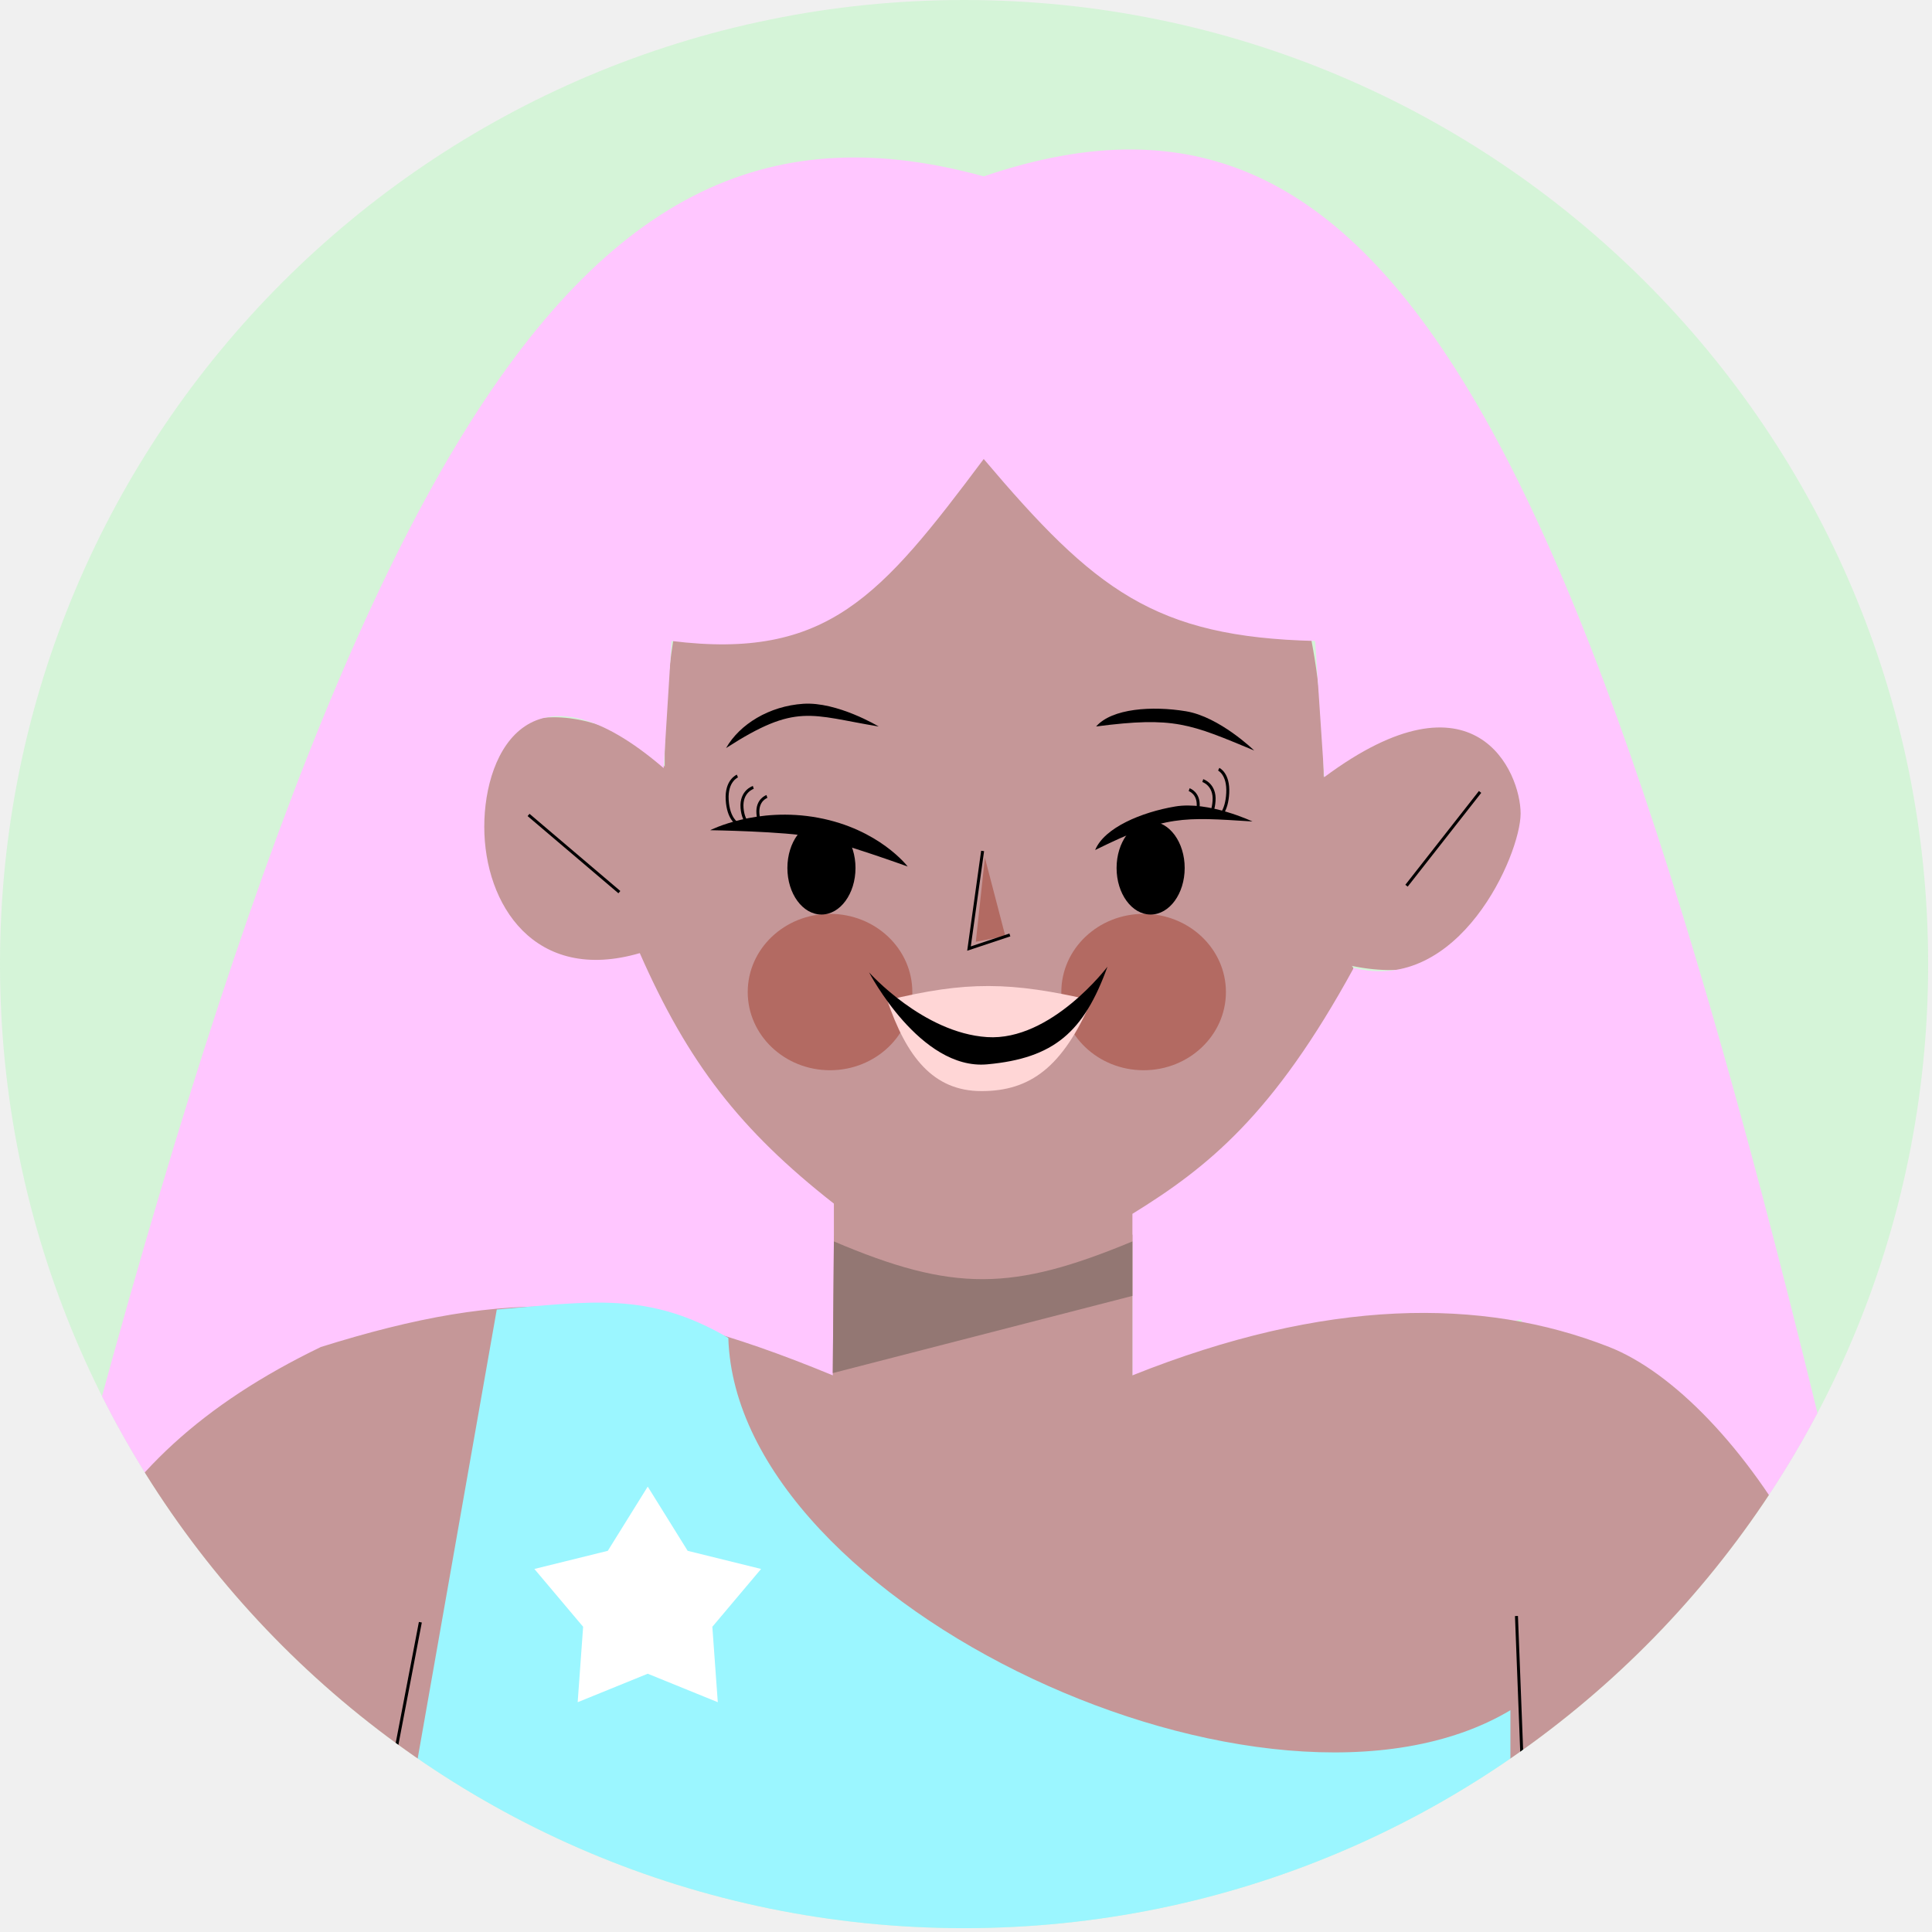
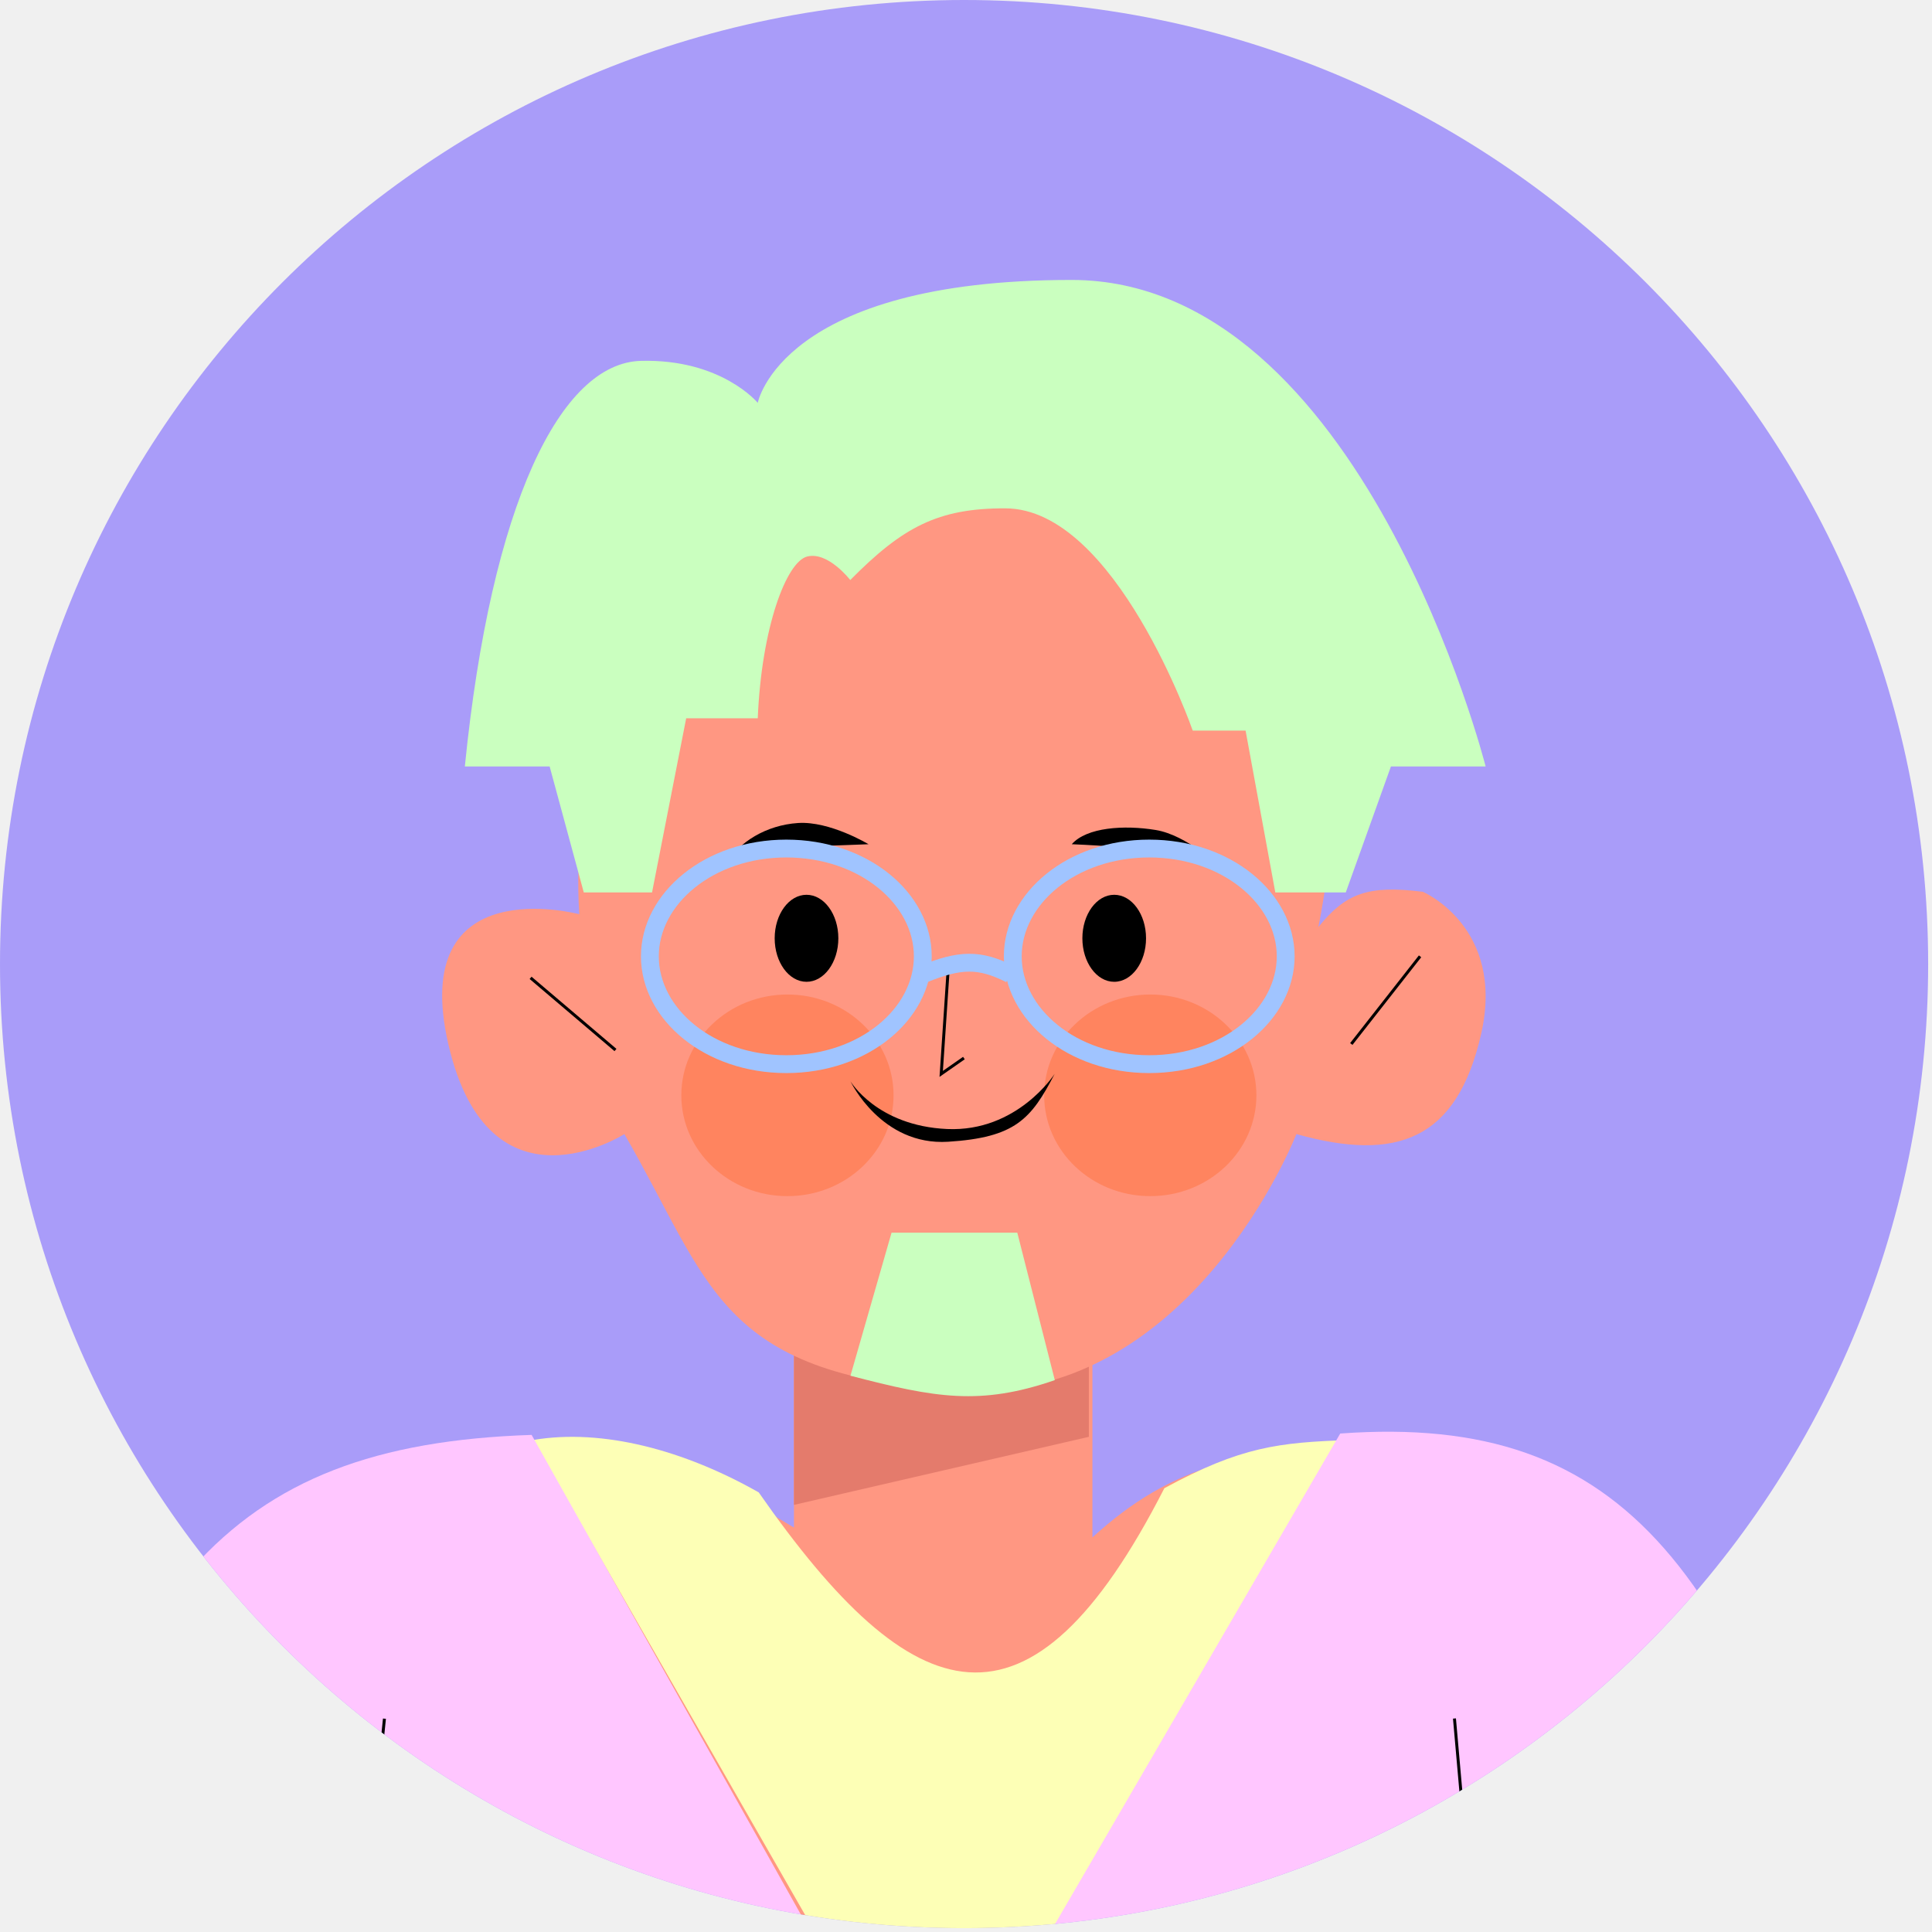
<svg xmlns="http://www.w3.org/2000/svg" width="325" height="325" viewBox="0 0 325 325" fill="none">
-   <circle cx="162.177" cy="162.177" r="162.177" fill="#D5F4D8" />
-   <mask id="mask0_459_3117" style="mask-type:alpha" maskUnits="userSpaceOnUse" x="0" y="0" width="325" height="325">
+   <circle cx="162.177" cy="162.177" r="162.177" fill="#7A64FF" fill-opacity="0.6" />
+   <mask id="mask0_1645_8297" style="mask-type:alpha" maskUnits="userSpaceOnUse" x="0" y="0" width="325" height="325">
    <circle cx="162.177" cy="162.177" r="162.177" fill="#D9D9D9" />
  </mask>
-   <g mask="url(#mask0_459_3117)">
-     <path d="M80.998 137.801C78.925 110.164 108.723 122.752 111.82 129.019C111.506 85.315 127.835 61.805 168.361 61.805C209.414 61.805 222.511 93.704 222.678 130.736C227.652 121.464 254.973 112.214 256.754 132.454C258.529 152.62 246.735 166.531 227.386 162.478C230.587 164.207 212.853 213.688 165.305 214.56C116.815 215.45 113.334 163.773 106.877 162.433C100.42 161.092 83.289 168.352 80.998 137.801Z" fill="#C59798" />
-     <ellipse cx="139.627" cy="166.882" rx="13.844" ry="13.152" fill="#B36A62" />
-     <ellipse cx="192.38" cy="166.882" rx="13.844" ry="13.152" fill="#B36A62" />
-     <ellipse cx="138.183" cy="146.013" rx="5.728" ry="7.829" fill="black" />
-     <ellipse cx="193.559" cy="146.013" rx="5.728" ry="7.829" fill="black" />
-     <path d="M169.116 157.468L165.679 144.292L164.151 158.422L169.116 157.468Z" fill="#B26A62" />
-     <path d="M165.295 143.148L163.004 159.569L169.878 157.278" stroke="black" stroke-width="0.5" />
-     <path d="M88.914 137.09L104.19 150.074" stroke="black" stroke-width="0.5" />
-     <path d="M248.977 133.218L236.604 148.993" stroke="black" stroke-width="0.5" />
-     <path d="M262.484 323.191L257.45 275.853" stroke="black" stroke-width="0.5" />
-     <path d="M65.122 323.539L70.513 275.281" stroke="black" stroke-width="0.5" />
-     <path d="M165.1 183.544C156.89 183.544 152.458 177.646 149.252 168.268C162.516 165.018 170.05 165.12 183.622 168.268C178.755 179.519 173.311 183.544 165.1 183.544Z" fill="#FFD6D6" />
-     <path d="M166.056 174.461C155.276 173.761 146.198 163.577 146.198 163.577C146.198 163.577 154.785 180.067 166.056 179.043C177.328 178.02 182.342 173.584 186.296 162.622C186.296 162.622 176.837 175.16 166.056 174.461Z" fill="black" />
-     <path d="M137.606 137.556C127.295 135.646 119.466 139.656 119.466 139.656C119.466 139.656 132.068 139.847 136.842 140.802C141.615 141.756 152.69 145.766 152.69 145.766C152.69 145.766 147.916 139.465 137.606 137.556Z" fill="black" />
-     <path d="M124.046 138.564C124.046 138.564 122.519 137.801 122.328 134.555C122.137 131.308 124.046 130.545 124.046 130.545" stroke="black" stroke-width="0.5" />
-     <path d="M205.012 137.421C205.012 137.421 206.36 136.657 206.528 133.411C206.697 130.165 205.012 129.401 205.012 129.401" stroke="black" stroke-width="0.5" />
-     <path d="M126.72 139.33C126.72 139.33 125.036 138.676 124.825 135.893C124.615 133.111 126.72 132.456 126.72 132.456" stroke="black" stroke-width="0.5" />
-     <path d="M202.905 137.421C202.905 137.421 204.016 137.53 204.226 134.747C204.437 131.965 202.332 131.31 202.332 131.31" stroke="black" stroke-width="0.5" />
-     <path d="M129.013 139.712C129.013 139.712 127.666 139.167 127.497 136.848C127.329 134.529 129.013 133.984 129.013 133.984" stroke="black" stroke-width="0.5" />
-     <path d="M200.421 136.657C200.421 136.657 201.386 138.021 201.555 135.702C201.723 133.383 200.039 132.838 200.039 132.838" stroke="black" stroke-width="0.5" />
-     <path d="M184.226 142.991C196.132 137.092 199.012 137.453 210.692 138.187C210.692 138.187 203.34 134.711 197.679 135.669C192.019 136.626 185.764 139.234 184.226 142.991Z" fill="black" />
-     <path d="M221.236 107.824C194.185 107.168 184.104 99.218 165.481 77.214C148.143 100.386 139.131 111.07 112.971 107.824L111.635 129.21C89.676 110.306 81.465 126.036 81.465 139.079C81.465 152.123 89.921 165.503 107.625 160.333C115.732 178.761 124.469 190.09 140.276 202.473V239.516L56.834 228.632L2.415 322.386H-5.032C54.16 73.204 96.085 10.642 165.481 29.669C236.784 5.463 271.383 74.93 325.11 322.386H314.226L255.797 221.949L190.495 239.516V204.191C203.127 196.394 214.196 187.595 227.729 162.816C245.453 167.282 255.797 143.78 255.797 136.847C255.797 129.914 248.16 111.834 222.764 130.737L221.236 107.824Z" fill="#FFC6FF" />
-     <path d="M140.09 231.363L140.281 207.877C159.077 214.726 168.661 216.41 190.499 207.686V231.363C222.932 218.409 249.31 218.188 270.695 226.59C292.081 234.991 320.532 277.572 318.049 323.78H-0.827C3.395 273.777 14.066 245.875 53.974 226.59C85.785 216.652 105.462 217.043 140.09 231.363Z" fill="#C59798" />
-     <path d="M140.085 230.98L140.276 208.831C160.409 217.4 170.36 217.195 190.494 208.831V217.996L140.085 230.98Z" fill="#937773" />
-     <path d="M122.138 125.838C133.976 118.201 136.268 120.301 147.814 122.21C147.814 122.21 140.85 118.01 135.122 118.391C129.394 118.773 124.429 121.828 122.138 125.838Z" fill="black" />
-     <path d="M184.388 122.208C197.564 120.49 200.171 121.765 210.981 126.249C210.981 126.249 205.154 120.576 199.489 119.646C193.824 118.716 187.062 119.153 184.388 122.208Z" fill="black" />
-     <path d="M257.097 323.546L255.099 271.844" stroke="black" stroke-width="0.5" />
-     <path d="M60.977 323.711L70.712 272.89" stroke="black" stroke-width="0.5" />
-     <path d="M254.079 287.691C213.62 311.852 123.855 270.214 122.519 225.061C109.053 217.169 99.328 218.971 83.566 220.287L65.235 324.352H254.079V287.691Z" fill="#9BF6FF" />
-     <path d="M108.961 250.075L115.678 260.879L128.029 263.929L119.83 273.656L120.746 286.345L108.961 281.553L97.177 286.345L98.093 273.656L89.893 263.929L102.244 260.879L108.961 250.075Z" fill="white" />
+   <g mask="url(#mask0_1645_8297)">
+     <path d="M133.556 256.967V226.439C152.514 235.313 165.791 234.848 183.765 226.439V258.629C197.088 246.449 210.056 242.969 235.814 243.317C261.572 243.665 296.093 267.082 305.272 337.101H3.814C9.397 290.819 29.928 252.017 66.522 246.275C103.116 240.533 108.165 241.683 133.556 256.967Z" fill="#FF9782" />
+     <path d="M127.632 251.049C153.558 288.245 173.183 294.777 195.868 250.344C208.758 243.338 215.158 242.638 227.016 242.242L171.202 337.102H159.139H144.016L89.643 242.242C101.442 240.235 115.209 243.997 127.632 251.049Z" fill="#FDFFB6" />
+     <path d="M133.558 253.151V226.439C152.637 231.641 162.177 232.163 183.165 226.439V230.255V232.163V235.979V241.702L133.558 253.151Z" fill="#E47B6C" />
+     <path d="M75.429 175.693C82.275 205.315 105.032 190.773 105.032 190.773C119.587 215.913 120.634 231.071 160.414 233.943C200.193 236.816 218.08 190.773 218.08 190.773C234.902 195.488 245.093 191.851 249.164 173.898C253.234 155.945 239.357 150.02 239.357 150.02C230.092 148.848 226.347 150.292 221.781 155.945C231.905 104.848 207.719 76.234 165.904 73.9C124.09 71.567 94.76 111.894 97.446 153.791C97.446 153.791 68.584 146.071 75.429 175.693Z" fill="#FF9782" />
+     <path d="M98.202 150.122H109.687L115.429 120.832H127.47C128.1 105.555 132.286 94.472 135.806 93.61C139.325 92.749 143.03 97.573 143.03 97.573C151.809 88.696 157.761 85.471 169.149 85.513C187.672 85.58 200.639 122.9 200.639 122.9H209.531L214.532 150.122H226.387L233.982 128.93H249.913C249.913 128.93 229.166 47.092 180.263 47.092C131.36 47.092 127.47 67.767 127.47 67.767C127.47 67.767 121.357 60.358 107.834 60.703C94.312 61.047 82.642 84.651 78.196 128.93H92.46L98.202 150.122Z" fill="#CAFFBF" />
+     <path d="M89.431 241.379L143.339 337.414H72.294H68.367H64.262H0C19.041 267.635 37.285 243.096 89.431 241.379Z" fill="#FFC6FF" />
+     <path d="M225.453 241.148L169.581 337.236H240.892H244.553H248.954H313.456C293.301 264.298 273.686 237.628 225.453 241.148Z" fill="#FFC6FF" />
+     <ellipse cx="135.671" cy="157.839" rx="5.355" ry="7.319" fill="black" />
+     <ellipse cx="187.431" cy="157.839" rx="5.355" ry="7.319" fill="black" />
+     <path d="M159.602 161.569L158.33 180.649L162.146 177.987" stroke="black" stroke-width="0.5" />
+     <ellipse cx="132.463" cy="184.255" rx="17.85" ry="16.958" fill="#FF845F" />
+     <ellipse cx="193.501" cy="184.255" rx="17.85" ry="16.958" fill="#FF845F" />
+     <path d="M149.977 207.361L143.066 231.423C157.34 235.154 164.887 236.491 177.439 232.165L171.127 207.361H149.977Z" fill="#CAFFBF" />
+     <path d="M159.315 189.923C147.498 189.388 143.066 181.898 143.066 181.898C143.066 181.898 148.236 192.777 159.499 192.064C170.763 191.35 173.458 188.291 177.41 180.649C177.41 180.649 171.132 190.458 159.315 189.923Z" fill="black" />
+     <path d="M89.255 164.493L103.535 176.631" stroke="black" stroke-width="0.5" />
+     <path d="M238.881 160.873L227.315 175.621" stroke="black" stroke-width="0.5" />
+     <path d="M122.103 145.407C133.17 142.016 135.133 142.488 146.106 142.016C146.106 142.016 139.596 138.089 134.241 138.446C128.886 138.803 124.245 141.659 122.103 145.407Z" fill="black" />
+     <path d="M180.291 142.016C192.072 142.488 194.929 143.559 205.151 145.794C205.151 145.794 199.704 140.49 194.408 139.62C189.112 138.751 182.79 139.16 180.291 142.016Z" fill="black" />
+     <path d="M155.306 163.871C161.513 161.349 164.736 161.261 169.943 163.871" stroke="#A0C4FF" stroke-width="3" />
+     <path d="M155.232 160.876C155.232 170.601 145.279 179.011 132.277 179.011C119.276 179.011 109.322 170.601 109.322 160.876C109.322 151.15 119.276 142.74 132.277 142.74C145.279 142.74 155.232 151.15 155.232 160.876Z" stroke="#A0C4FF" stroke-width="3" />
+     <path d="M216.278 160.876C216.278 170.601 206.325 179.011 193.323 179.011C180.321 179.011 170.368 170.601 170.368 160.876C170.368 151.15 180.321 142.74 193.323 142.74C206.325 142.74 216.278 151.15 216.278 160.876Z" stroke="#A0C4FF" stroke-width="3" />
+     <path d="M248.901 337.19L244.668 289.084" stroke="black" stroke-width="0.5" />
+     <path d="M59.767 337.157L64.671 289.115" stroke="black" stroke-width="0.5" />
  </g>
</svg>
